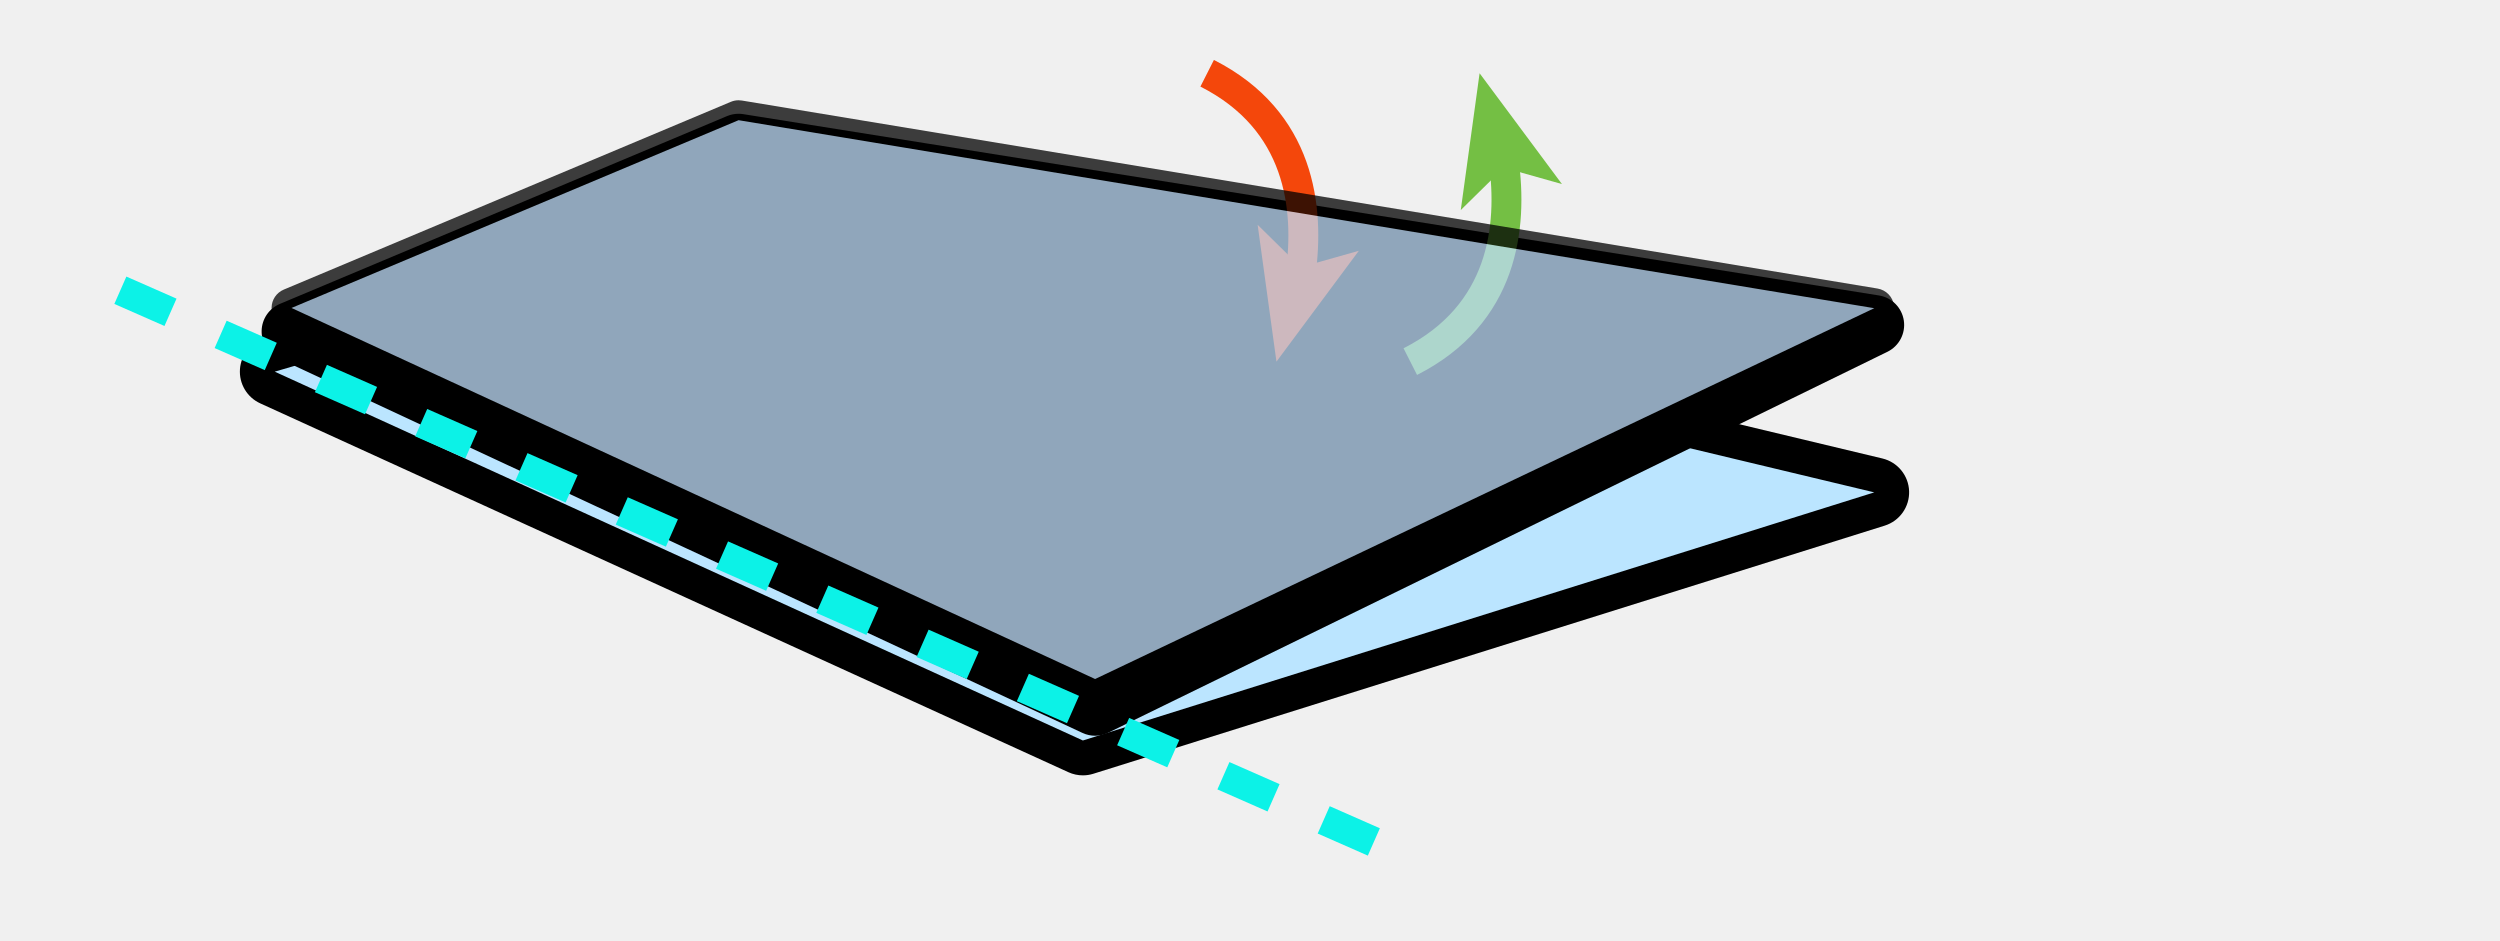
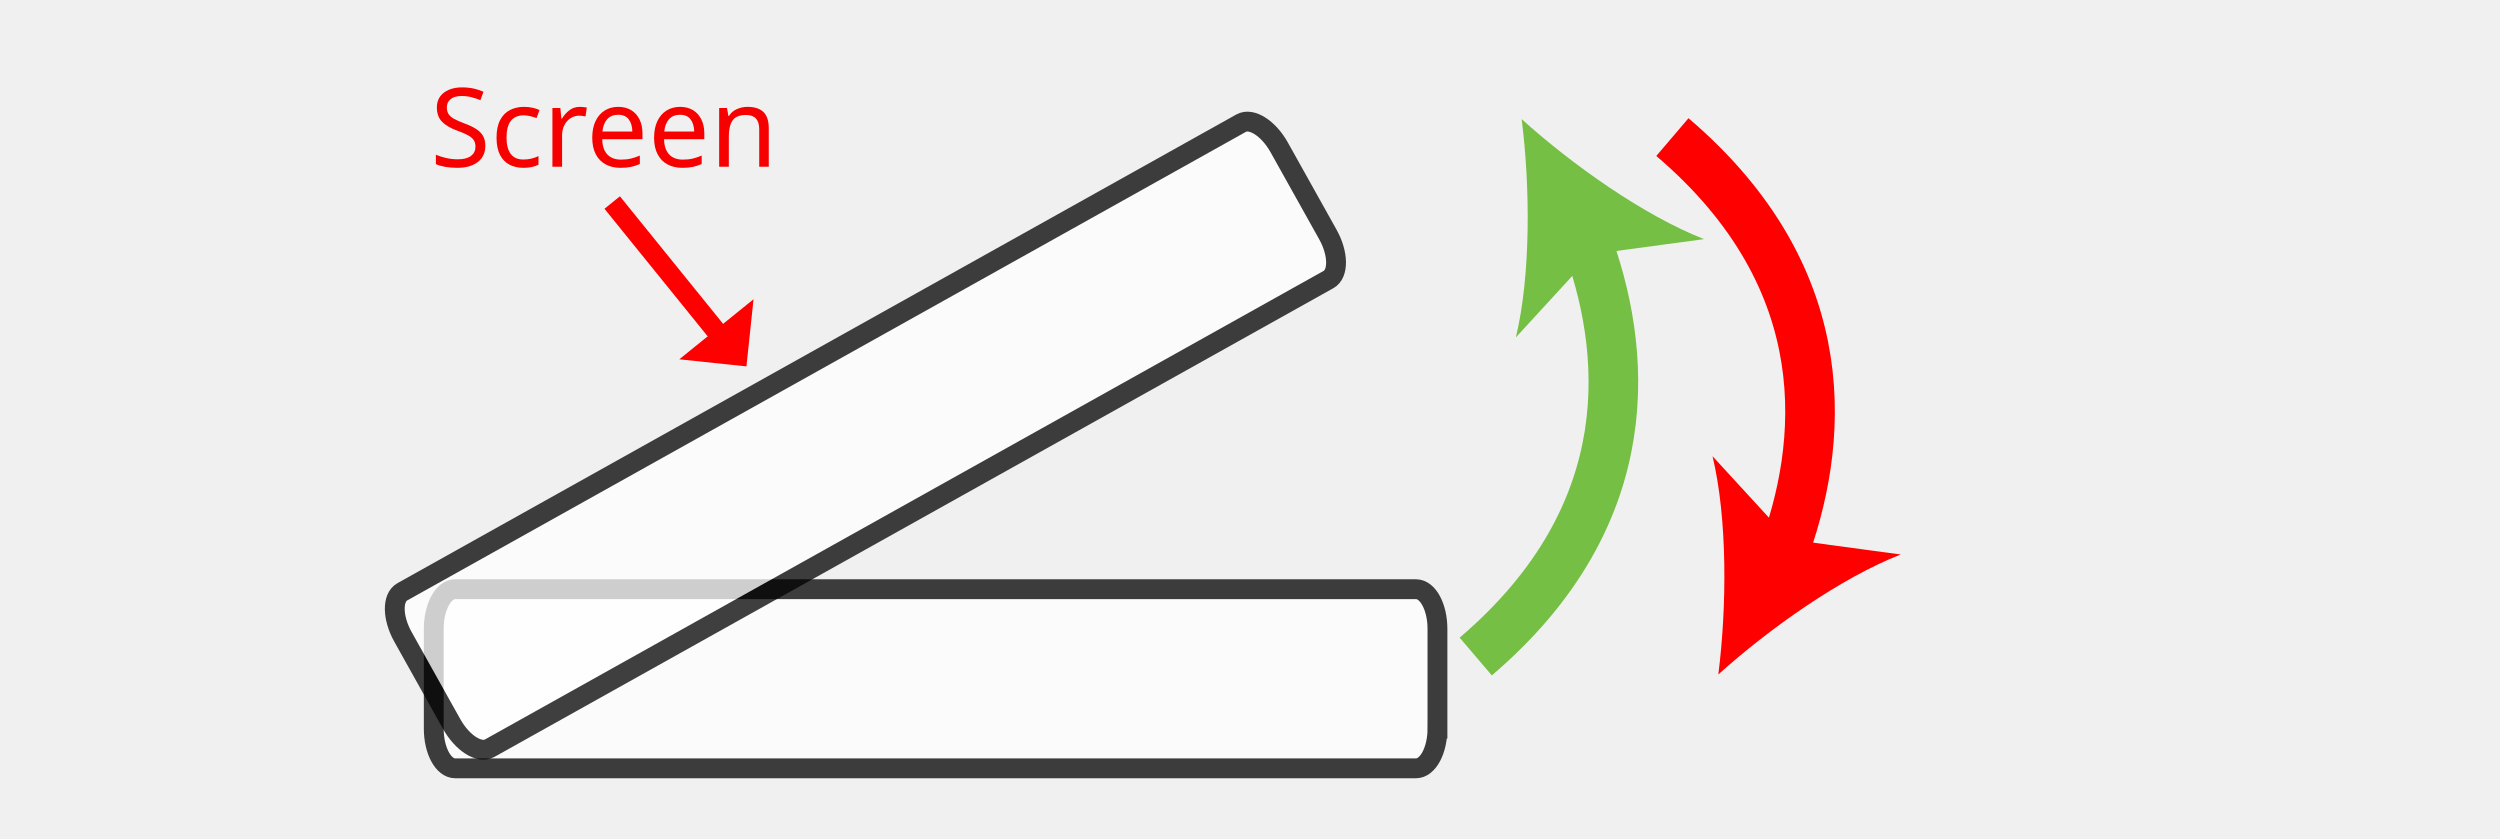
- <svg xmlns="http://www.w3.org/2000/svg" version="1.1" x="0px" y="0px" width="502px" height="188.898px" viewBox="0 0 502 188.898" enable-background="new 0 0 502 188.898" xml:space="preserve">
-   <g id="Layer_1" display="none">
-     <g id="Layer_1_1_">
-       <path display="inline" opacity="0.75" fill="#FFFFFF" stroke="#000000" stroke-width="6" stroke-miterlimit="10" enable-background="new    " d="    M487.889,137.787c0,6.627-5.373,12-12,12h-538.5c-6.627,0-12-5.373-12-12V107.62c0-6.627,5.373-12,12-12h538.5    c6.627,0,12,5.373,12,12V137.787z" />
-       <path display="inline" opacity="0.75" fill="#FFFFFF" stroke="#000000" stroke-width="6" stroke-miterlimit="10" enable-background="new    " d="    M478.763,50.056c2.05,6.302-1.397,13.073-7.7,15.123L-41.032,231.738c-6.302,2.05-13.073-1.397-15.123-7.7l-9.331-28.687    c-2.05-6.304,1.397-13.074,7.7-15.123l512.095-166.56c6.304-2.05,13.073,1.397,15.123,7.7L478.763,50.056z" />
-       <g display="inline">
-         <g>
-           <path fill="none" stroke="#74BF44" stroke-width="15" stroke-miterlimit="10" d="M-123.09,162.653      c-12.408-32.927-17.906-83.064,33.201-126.631" />
-           <g>
-             <path fill="#74BF44" d="M-103.778,198.522c-2.568-20.284-2.819-46.983,1.751-66.001l-23.082,25.15l-33.825,4.563       C-140.715,169.354-118.949,184.819-103.778,198.522z" />
-           </g>
-         </g>
-       </g>
-       <g display="inline">
-         <g>
-           <path fill="none" stroke="#74BF44" stroke-width="15" stroke-miterlimit="10" d="M541.199,71.891      c12.408,32.927,17.906,83.063-33.201,126.631" />
-           <g>
-             <path fill="#74BF44" d="M521.887,36.022c2.568,20.284,2.819,46.982-1.751,66.001l23.082-25.152l33.824-4.563       C558.824,65.189,537.059,49.725,521.887,36.022z" />
-           </g>
-         </g>
-       </g>
-     </g>
-     <g id="Layer_2" display="inline">
-       <path opacity="0.75" fill="#F5FBFE" stroke="#000000" stroke-width="15" stroke-miterlimit="10" enable-background="new    " d="    M372,133.898c0,6.627-5.373,12-12,12H53c-6.627,0-12-5.373-12-12v-23c0-6.627,5.373-12,12-12h307c6.627,0,12,5.373,12,12V133.898z    " />
-       <path opacity="0.75" fill="#F5FBFE" stroke="#000000" stroke-width="15" stroke-miterlimit="10" enable-background="new    " d="    M364.058,68.962c1.313,6.496-2.89,12.827-9.385,14.14L53.755,143.908c-6.496,1.313-12.826-2.889-14.139-9.385l-4.556-22.544    c-1.313-6.496,2.889-12.827,9.385-14.14l300.918-60.807c6.496-1.313,12.826,2.889,14.14,9.385L364.058,68.962z" />
+ <svg xmlns="http://www.w3.org/2000/svg" version="1.1" id="Layer_1" x="0px" y="0px" width="755.961px" height="253.486px" viewBox="0 0 755.961 253.486" enable-background="new 0 0 755.961 253.486" xml:space="preserve">
+   <path opacity="0.75" fill="#FFFFFF" stroke="#000000" stroke-width="6" stroke-miterlimit="10" enable-background="new    " d="  M434.663,220.33c0,6.627-2.899,12-6.476,12H137.636c-3.576,0-6.475-5.373-6.475-12v-30.167c0-6.627,2.899-12,6.475-12h290.552  c3.575,0,6.476,5.373,6.476,12V220.33z" />
+   <g>
+     <g>
+       <path fill="none" stroke="#FF0000" stroke-width="15" stroke-miterlimit="10" d="M505.706,41.453    c51.106,43.567,45.608,93.704,33.201,126.631" />
      <g>
-         <g>
-           <path fill="none" stroke="#74BF44" stroke-width="10" stroke-miterlimit="10" d="M404.787,62.509      c7.913,19.947,10.896,49.534-15.787,81.639" />
-           <g>
-             <path fill="#74BF44" d="M389,36.792c2.703,14.902,3.946,34.642,1.319,48.89l16.077-19.52l24.839-4.716       C417.479,56.904,400.765,46.327,389,36.792z" />
-           </g>
-         </g>
-       </g>
-       <g>
-         <g>
-           <path fill="none" stroke="#DA3A26" stroke-width="10" stroke-miterlimit="10" d="M458.145,118.431      c7.912-19.947,10.896-49.534-15.787-81.639" />
-           <g>
-             <path fill="#DA3A26" d="M442.355,144.147c11.771-9.532,28.481-20.109,42.239-24.652l-24.843-4.718L443.68,95.26       C446.308,109.509,445.063,129.248,442.355,144.147z" />
-           </g>
-         </g>
+         <path fill="#FF0000" d="M574.75,167.666l-33.825-4.563l-23.082-25.151c4.57,19.02,4.319,45.718,1.752,66.001     C534.765,190.25,556.532,174.785,574.75,167.666z" />
      </g>
    </g>
  </g>
-   <g id="Layer_2_1_">
+   <g>
    <g>
-       <path fill="#BBE5FF" d="M217.443,152.192c-0.498,0-0.993-0.106-1.453-0.316L53.713,77.814c-1.33-0.607-2.143-1.977-2.038-3.435    c0.105-1.458,1.105-2.698,2.509-3.108l98.974-28.952c0.321-0.094,0.652-0.141,0.983-0.141c0.273,0,0.547,0.032,0.815,0.096    l222.213,53.19c1.531,0.367,2.629,1.71,2.684,3.284c0.054,1.573-0.949,2.989-2.451,3.46L218.49,152.032    C218.148,152.139,217.795,152.192,217.443,152.192z" />
-       <path d="M154.14,45.677l222.213,53.19l-158.911,49.824L55.166,74.63L154.14,45.677 M154.14,38.677    c-0.663,0-1.324,0.094-1.965,0.281L53.201,67.911c-2.807,0.821-4.807,3.3-5.017,6.216c-0.21,2.917,1.416,5.656,4.076,6.87    l162.277,74.063c0.92,0.42,1.912,0.632,2.906,0.632c0.705,0,1.411-0.106,2.094-0.32l158.91-49.824    c3.005-0.942,5.011-3.774,4.902-6.921s-2.305-5.833-5.366-6.566L155.77,38.87C155.234,38.741,154.687,38.677,154.14,38.677    L154.14,38.677z" />
-     </g>
-     <g>
-       <path d="M219.899,144.734c-0.433,0-0.865-0.094-1.267-0.28L57.266,69.27c-1.076-0.501-1.755-1.59-1.732-2.777    s0.743-2.249,1.838-2.708l89.772-37.705c0.369-0.155,0.764-0.234,1.162-0.234c0.158,0,0.316,0.012,0.473,0.038l228.047,36.406    c1.292,0.206,2.302,1.226,2.494,2.52c0.193,1.294-0.474,2.563-1.649,3.138l-156.455,76.482    C220.801,144.633,220.35,144.734,219.899,144.734z" />
-       <path d="M148.306,28.845l228.048,36.406l-156.455,76.482L58.533,66.551L148.306,28.845 M148.306,22.845    c-0.795,0-1.585,0.158-2.323,0.468L56.21,61.019c-2.189,0.919-3.63,3.043-3.676,5.417c-0.045,2.374,1.313,4.551,3.465,5.554    l161.366,75.184c0.804,0.375,1.669,0.562,2.534,0.562c0.902,0,1.804-0.203,2.635-0.609l156.454-76.483    c2.351-1.149,3.686-3.688,3.3-6.276c-0.387-2.588-2.405-4.627-4.988-5.039L149.251,22.921    C148.938,22.87,148.621,22.845,148.306,22.845L148.306,22.845z" />
-     </g>
-     <g>
+       <path fill="none" stroke="#74BF44" stroke-width="15" stroke-miterlimit="10" d="M479.438,71.891    c12.408,32.927,17.906,83.063-33.2,126.631" />
      <g>
-         <path fill="none" stroke="#74BF44" stroke-width="6" stroke-miterlimit="10" d="M301.943,32.268     c1.837,13.301-0.031,30.851-18.756,40.341" />
-         <g>
-           <polygon fill="#74BF44" points="297.102,14.706 293.323,42.177 301.969,33.67 313.64,36.963     " />
-         </g>
+         <path fill="#74BF44" d="M460.127,36.022c2.566,20.284,2.818,46.982-1.752,66.001l23.082-25.151l33.824-4.563     C497.063,65.189,475.299,49.725,460.127,36.022z" />
      </g>
    </g>
+   </g>
+   <path opacity="0.75" fill="#FFFFFF" stroke="#000000" stroke-width="6" stroke-miterlimit="10" enable-background="new    " d="  M401.521,70.891c3.231,5.784,3.321,11.89,0.2,13.634L148.075,226.24c-3.122,1.744-8.272-1.532-11.505-7.317l-14.714-26.335  c-3.232-5.785-3.322-11.891-0.201-13.635L375.302,37.238c3.121-1.744,8.273,1.533,11.506,7.318L401.521,70.891z" />
+   <text transform="matrix(1 0 0 1 130.1172 50.4211)" fill="#F70000" font-family="'MyriadPro-Regular'" font-size="33.151">Screen</text>
+   <g>
    <g>
+       <line fill="none" stroke="#FF0000" stroke-width="6" stroke-miterlimit="10" x1="185.116" y1="61.243" x2="217.142" y2="100.823" />
      <g>
-         <path fill="none" stroke="#F4470B" stroke-width="6" stroke-miterlimit="10" d="M261.152,55.053     c1.838-13.301-0.031-30.852-18.755-40.341" />
-         <g>
-           <polygon fill="#F4470B" points="256.312,72.615 272.852,50.359 261.178,53.652 252.535,45.145     " />
-         </g>
+         <polygon fill="#FF0000" points="227.855,90.487 205.405,108.651 225.711,110.792    " />
      </g>
    </g>
-     <g opacity="0.75">
-       <path fill="#C0DDF9" d="M219.899,138.347c-0.286,0-0.572-0.062-0.838-0.185L57.695,63.654c-0.72-0.333-1.175-1.058-1.161-1.851    c0.014-0.792,0.494-1.502,1.225-1.809l89.772-37.705c0.246-0.104,0.51-0.156,0.774-0.156c0.109,0,0.218,0.009,0.327,0.027    L376.68,59.912c0.862,0.143,1.532,0.829,1.654,1.694s-0.332,1.709-1.121,2.085l-156.455,74.462    C220.487,138.283,220.193,138.347,219.899,138.347z" />
-       <path d="M148.306,24.133l228.048,37.753l-156.455,74.462L58.533,61.838L148.306,24.133 M148.306,20.133    c-0.53,0-1.057,0.105-1.549,0.312L56.984,58.15c-1.462,0.614-2.423,2.033-2.451,3.618s0.883,3.037,2.323,3.701l161.366,74.51    c0.532,0.245,1.104,0.368,1.677,0.368c0.588,0,1.175-0.13,1.719-0.389l156.454-74.461c1.578-0.751,2.486-2.44,2.242-4.17    s-1.583-3.102-3.308-3.388L148.959,20.186C148.742,20.151,148.523,20.133,148.306,20.133L148.306,20.133z" />
-     </g>
-     <line fill="none" stroke="#0CF2E7" stroke-width="6" stroke-miterlimit="10" stroke-dasharray="11" x1="24.167" y1="58.282" x2="283.188" y2="172.283" />
  </g>
</svg>
